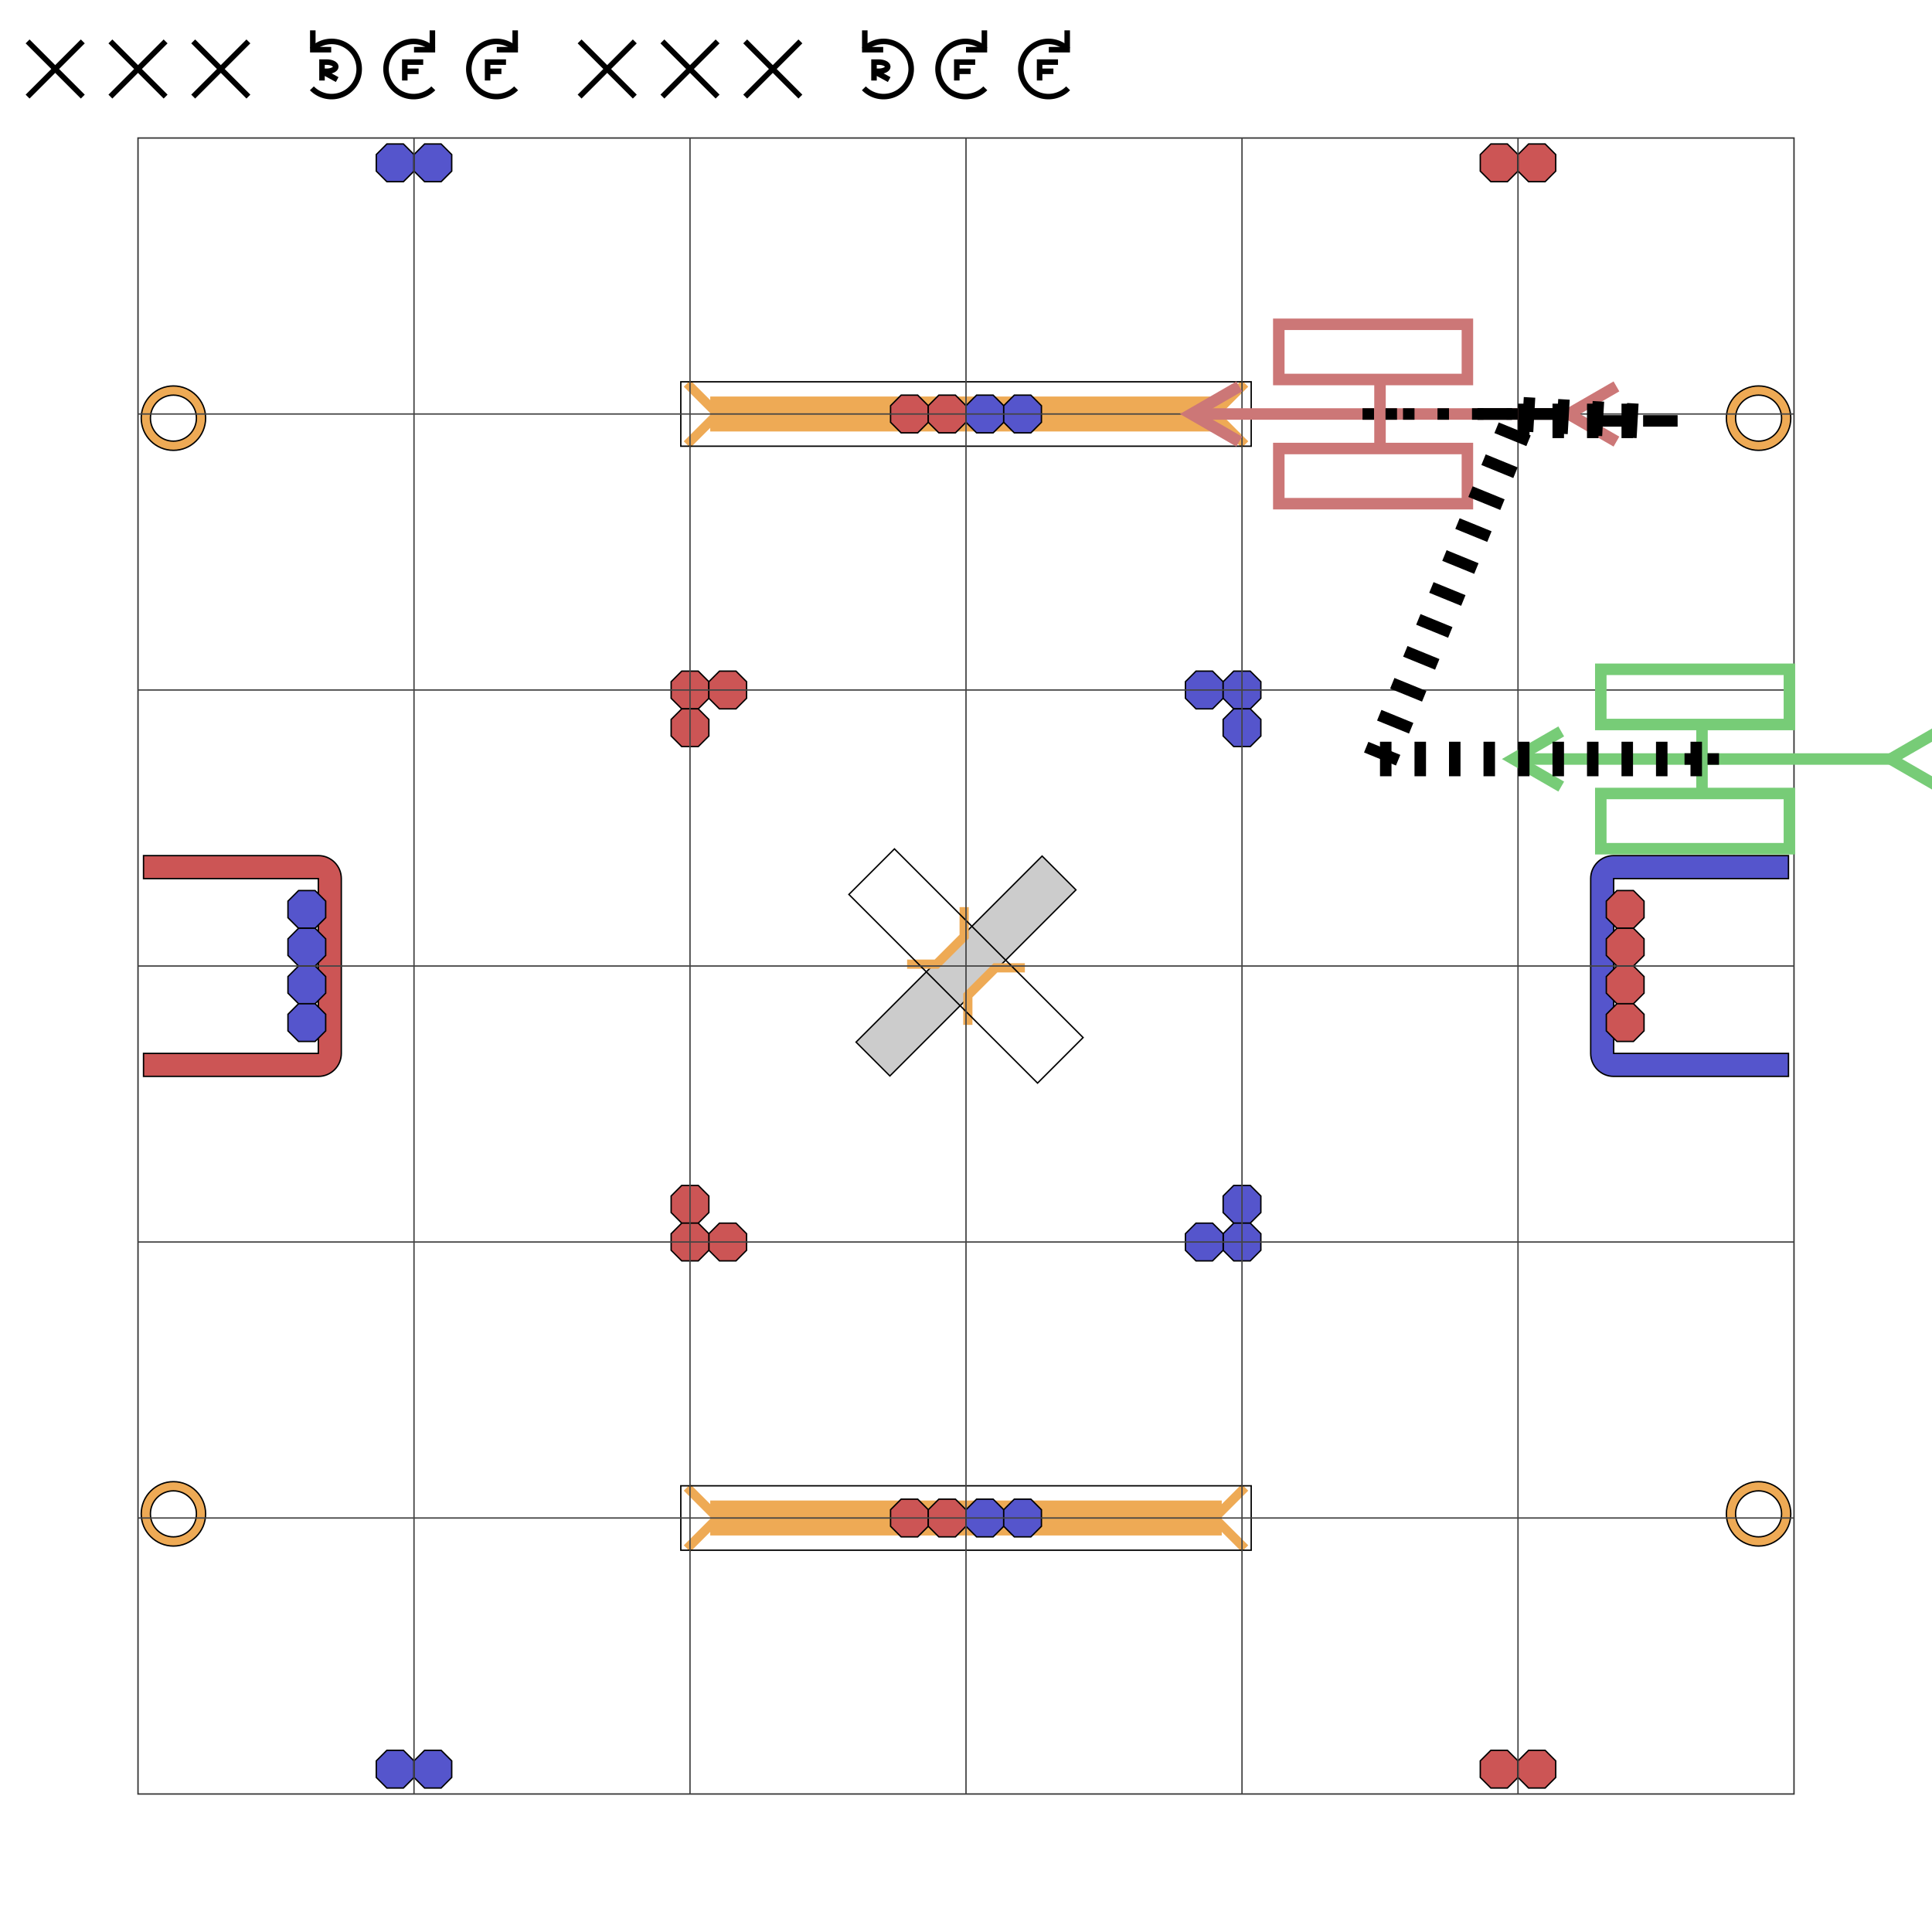
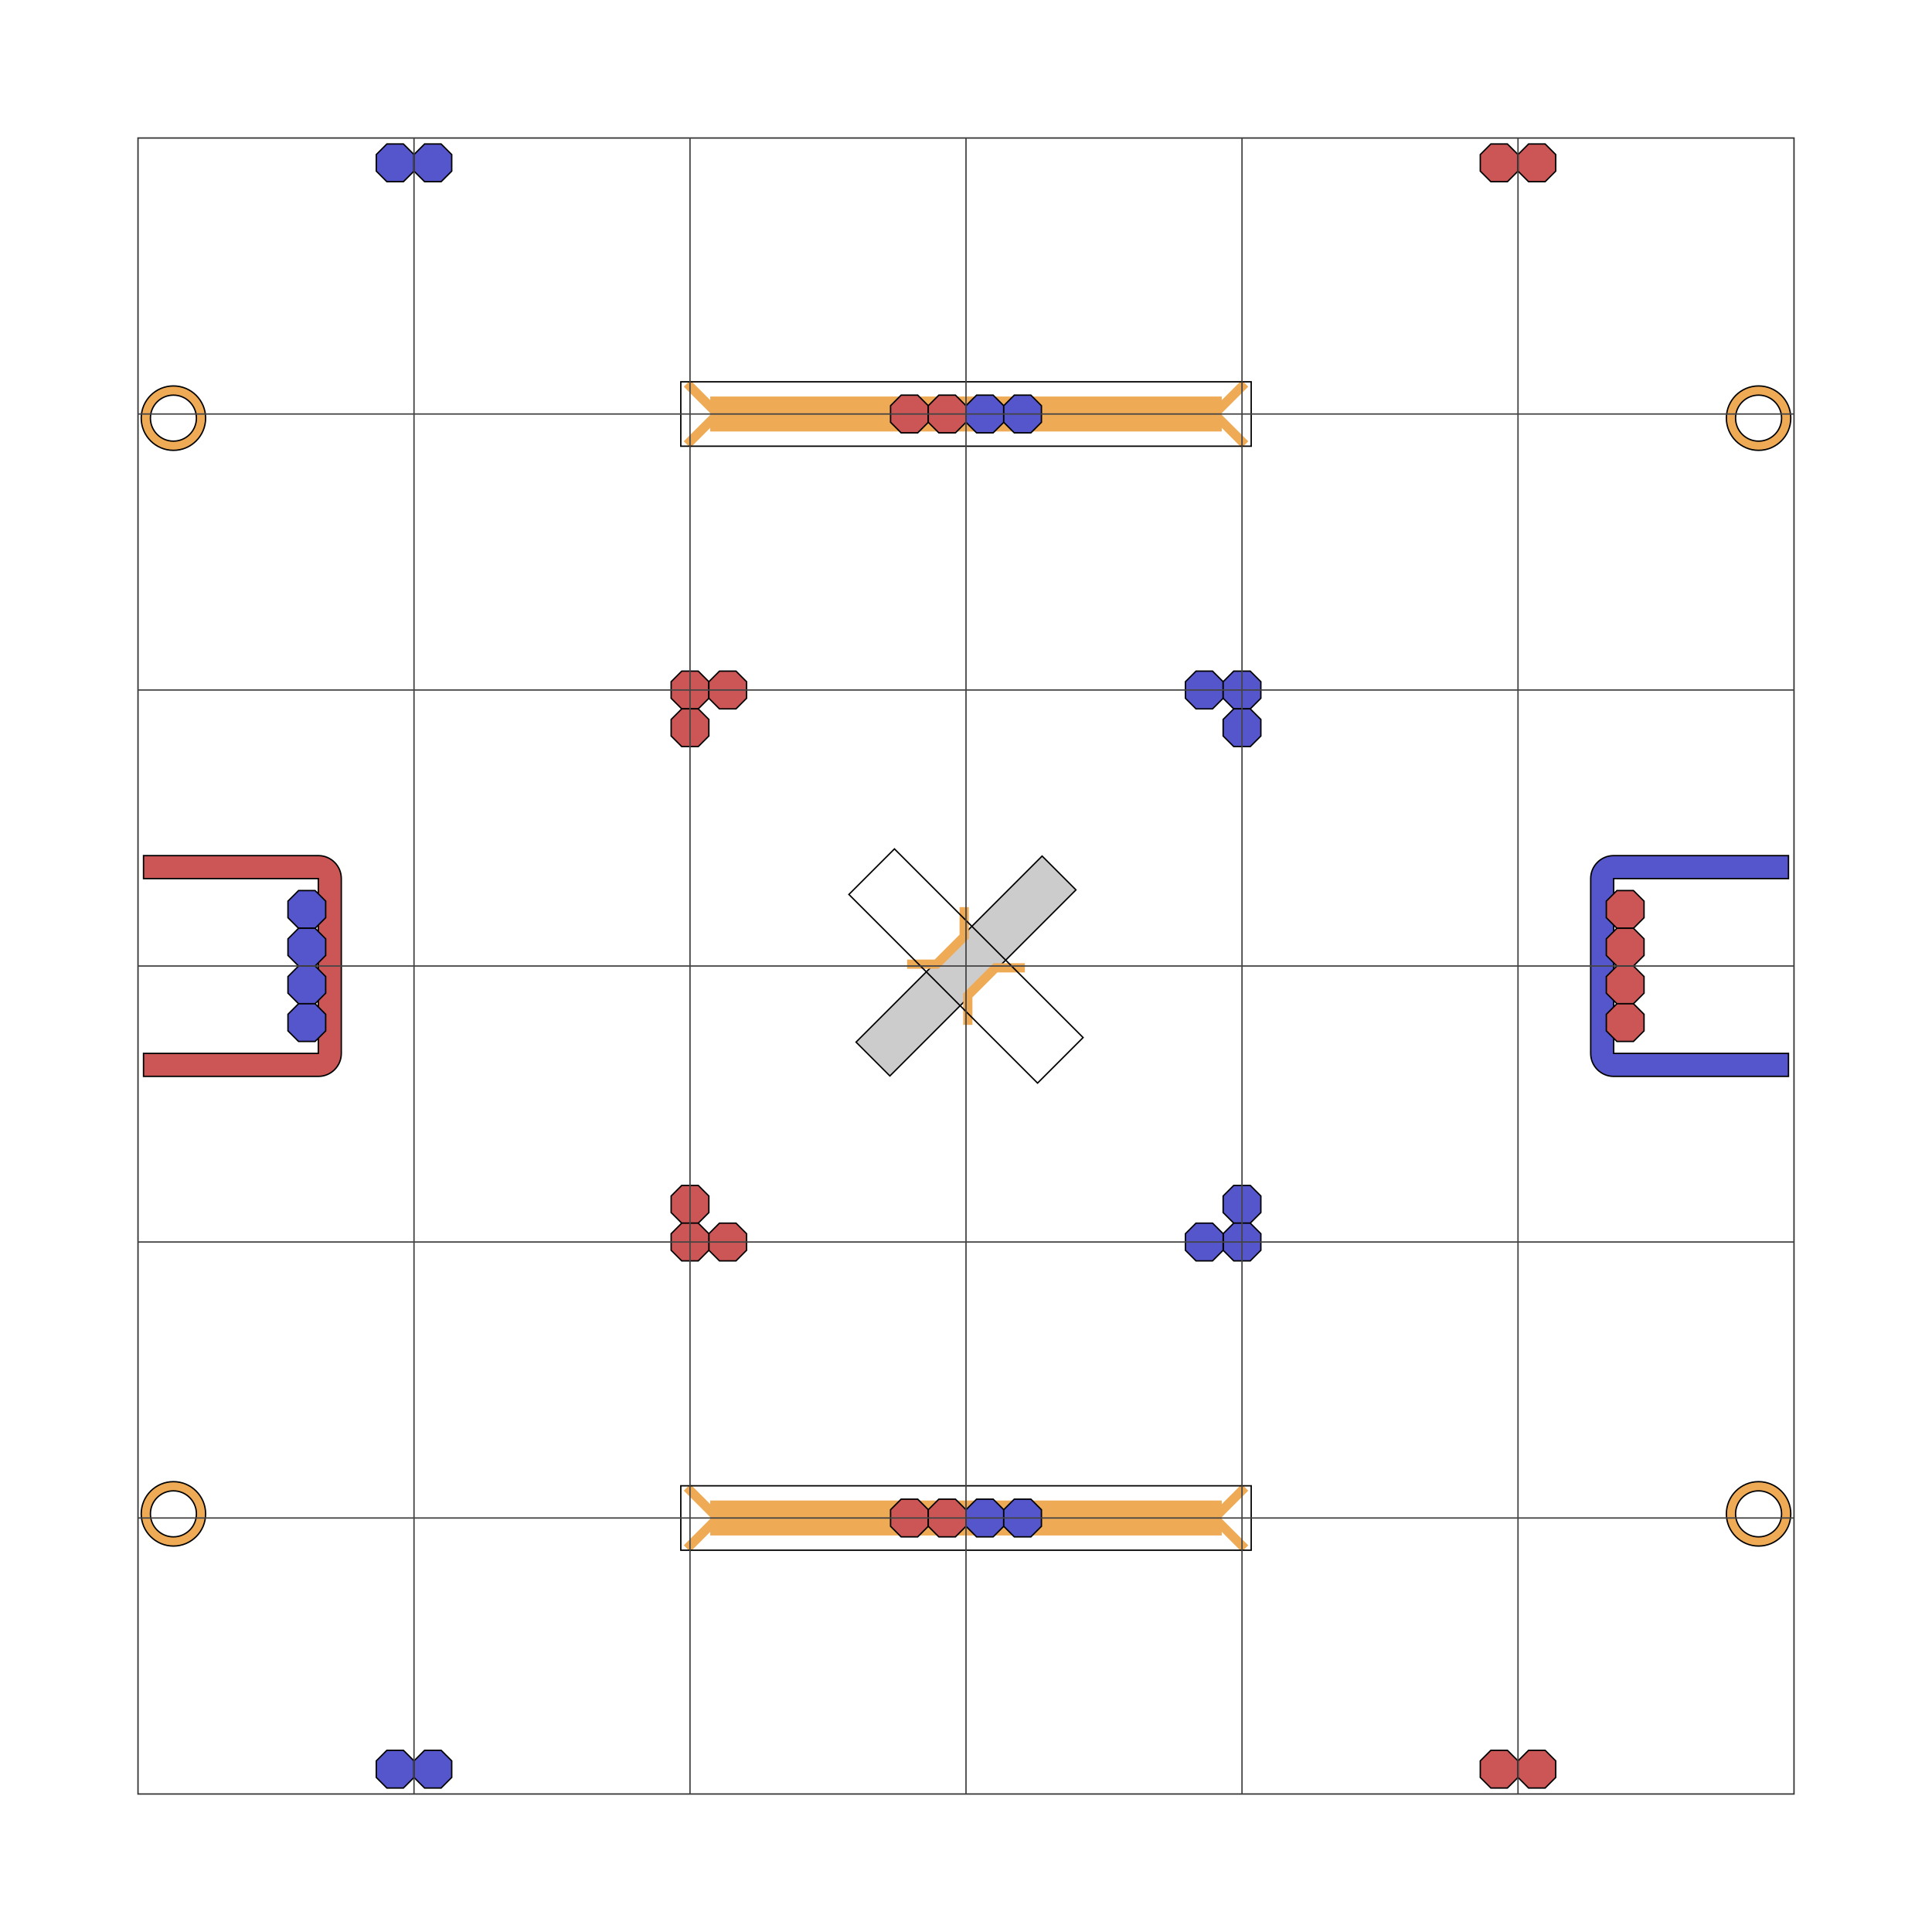
<svg xmlns="http://www.w3.org/2000/svg" version="1.1" width="600" height="600" viewBox="-2100 -2100 4200 4200">
  <g transform="scale(1, -1)">
    <rect x="-2100" y="-2100" width="4200" height="4200" fill="#ffffff" />
    <rect x="-1800" y="-1800" width="3600" height="3600" fill="none" stroke="#333333" stroke-width="3" />
    <path d="M -1788 240 l 380 0 a 50 50 0 0 0 50 -50 l 0 -380 a 50 50 0 0 0 -50 -50 l -380 0  l 0 50 l 380 0 l 0 380 l -380 0 z" fill="#cc5555" stroke="#000000" stroke-width="3" />
    <path d="M 1788 240 l -380 0 a 50 50 0 0 1 -50 -50 l 0 -380 a 50 50 0 0 1 50 -50 l 380 0  l 0 50 l -380 0 l 0 380 l 380 0 z" fill="#5555cc" stroke="#000000" stroke-width="3" />
    <rect x="-550" y="1200" width="20" height="94" transform="rotate(45, -540, 1200)" fill="#eeaa55" />
    <rect x="-550" y="1200" width="20" height="94" transform="rotate(135, -540, 1200)" fill="#eeaa55" />
    <rect x="530" y="1200" width="20" height="94" transform="rotate(-45, 540, 1200)" fill="#eeaa55" />
    <rect x="530" y="1200" width="20" height="94" transform="rotate(-135, 540, 1200)" fill="#eeaa55" />
    <rect x="-550" y="-1200" width="20" height="94" transform="rotate(45, -540, -1200)" fill="#eeaa55" />
    <rect x="-550" y="-1200" width="20" height="94" transform="rotate(135, -540, -1200)" fill="#eeaa55" />
    <rect x="530" y="-1200" width="20" height="94" transform="rotate(-45, 540, -1200)" fill="#eeaa55" />
    <rect x="530" y="-1200" width="20" height="94" transform="rotate(-135, 540, -1200)" fill="#eeaa55" />
    <rect x="-556" y="1162" width="1112" height="76" fill="#eeaa55" />
    <rect x="-620" y="1130" width="1240" height="140" fill="none" stroke="#000000" stroke-width="3" />
    <rect x="-556" y="-1238" width="1112" height="76" fill="#eeaa55" />
    <rect x="-620" y="-1270" width="1240" height="140" fill="none" stroke="#000000" stroke-width="3" />
    <rect x="-286" y="-52" width="572" height="104" transform="rotate(45)" fill="#cccccc" stroke="#000000" stroke-width="3" />
    <polyline points="-128,4 -64,4 -4,64 -4,128" fill="none" stroke="#eeaa55" stroke-width="20" />
    <polyline points="128,-4 64,-4 4,-64 4,-128" fill="none" stroke="#eeaa55" stroke-width="20" />
    <rect x="-290" y="-70" width="580" height="140" transform="rotate(-45)" fill="none" stroke="#000000" stroke-width="3" />
    <path d="M 1118,1728 l 0 36 l 23 23 l 36 0 l 23 -23 l  0 -36 l -23 -23 l -36 0 l -23 23 z" fill="#cc5555" stroke="#000000" stroke-width="3" fill-rule="evenodd" />
    <path d="M 1200,1728 l 0 36 l 23 23 l 36 0 l 23 -23 l  0 -36 l -23 -23 l -36 0 l -23 23 z" fill="#cc5555" stroke="#000000" stroke-width="3" fill-rule="evenodd" />
    <path d="M -164,1182 l 0 36 l 23 23 l 36 0 l 23 -23 l  0 -36 l -23 -23 l -36 0 l -23 23 z" fill="#cc5555" stroke="#000000" stroke-width="3" fill-rule="evenodd" />
    <path d="M -82,1182 l 0 36 l 23 23 l 36 0 l 23 -23 l  0 -36 l -23 -23 l -36 0 l -23 23 z" fill="#cc5555" stroke="#000000" stroke-width="3" fill-rule="evenodd" />
    <path d="M -641,582 l 0 36 l 23 23 l 36 0 l 23 -23 l  0 -36 l -23 -23 l -36 0 l -23 23 z" fill="#cc5555" stroke="#000000" stroke-width="3" fill-rule="evenodd" />
    <path d="M -559,582 l 0 36 l 23 23 l 36 0 l 23 -23 l  0 -36 l -23 -23 l -36 0 l -23 23 z" fill="#cc5555" stroke="#000000" stroke-width="3" fill-rule="evenodd" />
    <path d="M -641,500 l 0 36 l 23 23 l 36 0 l 23 -23 l  0 -36 l -23 -23 l -36 0 l -23 23 z" fill="#cc5555" stroke="#000000" stroke-width="3" fill-rule="evenodd" />
    <path d="M 1392,105 l 0 36 l 23 23 l 36 0 l 23 -23 l  0 -36 l -23 -23 l -36 0 l -23 23 z" fill="#cc5555" stroke="#000000" stroke-width="3" fill-rule="evenodd" />
    <path d="M 1392,23 l 0 36 l 23 23 l 36 0 l 23 -23 l  0 -36 l -23 -23 l -36 0 l -23 23 z" fill="#cc5555" stroke="#000000" stroke-width="3" fill-rule="evenodd" />
    <path d="M 1392,-59 l 0 36 l 23 23 l 36 0 l 23 -23 l  0 -36 l -23 -23 l -36 0 l -23 23 z" fill="#cc5555" stroke="#000000" stroke-width="3" fill-rule="evenodd" />
    <path d="M 1392,-141 l 0 36 l 23 23 l 36 0 l 23 -23 l  0 -36 l -23 -23 l -36 0 l -23 23 z" fill="#cc5555" stroke="#000000" stroke-width="3" fill-rule="evenodd" />
    <path d="M -641,-536 l 0 36 l 23 23 l 36 0 l 23 -23 l  0 -36 l -23 -23 l -36 0 l -23 23 z" fill="#cc5555" stroke="#000000" stroke-width="3" fill-rule="evenodd" />
    <path d="M -559,-618 l 0 36 l 23 23 l 36 0 l 23 -23 l  0 -36 l -23 -23 l -36 0 l -23 23 z" fill="#cc5555" stroke="#000000" stroke-width="3" fill-rule="evenodd" />
    <path d="M -641,-618 l 0 36 l 23 23 l 36 0 l 23 -23 l  0 -36 l -23 -23 l -36 0 l -23 23 z" fill="#cc5555" stroke="#000000" stroke-width="3" fill-rule="evenodd" />
    <path d="M -164,-1218 l 0 36 l 23 23 l 36 0 l 23 -23 l  0 -36 l -23 -23 l -36 0 l -23 23 z" fill="#cc5555" stroke="#000000" stroke-width="3" fill-rule="evenodd" />
    <path d="M -82,-1218 l 0 36 l 23 23 l 36 0 l 23 -23 l  0 -36 l -23 -23 l -36 0 l -23 23 z" fill="#cc5555" stroke="#000000" stroke-width="3" fill-rule="evenodd" />
    <path d="M 1118,-1764 l 0 36 l 23 23 l 36 0 l 23 -23 l  0 -36 l -23 -23 l -36 0 l -23 23 z" fill="#cc5555" stroke="#000000" stroke-width="3" fill-rule="evenodd" />
    <path d="M 1200,-1764 l 0 36 l 23 23 l 36 0 l 23 -23 l  0 -36 l -23 -23 l -36 0 l -23 23 z" fill="#cc5555" stroke="#000000" stroke-width="3" fill-rule="evenodd" />
    <path d="M -1282,1728 l 0 36 l 23 23 l 36 0 l 23 -23 l  0 -36 l -23 -23 l -36 0 l -23 23 z" fill="#5555cc" stroke="#000000" stroke-width="3" fill-rule="evenodd" />
    <path d="M -1200,1728 l 0 36 l 23 23 l 36 0 l 23 -23 l  0 -36 l -23 -23 l -36 0 l -23 23 z" fill="#5555cc" stroke="#000000" stroke-width="3" fill-rule="evenodd" />
    <path d="M 0,1182 l 0 36 l 23 23 l 36 0 l 23 -23 l  0 -36 l -23 -23 l -36 0 l -23 23 z" fill="#5555cc" stroke="#000000" stroke-width="3" fill-rule="evenodd" />
    <path d="M 82,1182 l 0 36 l 23 23 l 36 0 l 23 -23 l  0 -36 l -23 -23 l -36 0 l -23 23 z" fill="#5555cc" stroke="#000000" stroke-width="3" fill-rule="evenodd" />
    <path d="M 477,582 l 0 36 l 23 23 l 36 0 l 23 -23 l  0 -36 l -23 -23 l -36 0 l -23 23 z" fill="#5555cc" stroke="#000000" stroke-width="3" fill-rule="evenodd" />
    <path d="M 559,582 l 0 36 l 23 23 l 36 0 l 23 -23 l  0 -36 l -23 -23 l -36 0 l -23 23 z" fill="#5555cc" stroke="#000000" stroke-width="3" fill-rule="evenodd" />
    <path d="M 559,500 l 0 36 l 23 23 l 36 0 l 23 -23 l  0 -36 l -23 -23 l -36 0 l -23 23 z" fill="#5555cc" stroke="#000000" stroke-width="3" fill-rule="evenodd" />
    <path d="M -1474,105 l 0 36 l 23 23 l 36 0 l 23 -23 l  0 -36 l -23 -23 l -36 0 l -23 23 z" fill="#5555cc" stroke="#000000" stroke-width="3" fill-rule="evenodd" />
    <path d="M -1474,23 l 0 36 l 23 23 l 36 0 l 23 -23 l  0 -36 l -23 -23 l -36 0 l -23 23 z" fill="#5555cc" stroke="#000000" stroke-width="3" fill-rule="evenodd" />
    <path d="M -1474,-59 l 0 36 l 23 23 l 36 0 l 23 -23 l  0 -36 l -23 -23 l -36 0 l -23 23 z" fill="#5555cc" stroke="#000000" stroke-width="3" fill-rule="evenodd" />
    <path d="M -1474,-141 l 0 36 l 23 23 l 36 0 l 23 -23 l  0 -36 l -23 -23 l -36 0 l -23 23 z" fill="#5555cc" stroke="#000000" stroke-width="3" fill-rule="evenodd" />
    <path d="M 559,-536 l 0 36 l 23 23 l 36 0 l 23 -23 l  0 -36 l -23 -23 l -36 0 l -23 23 z" fill="#5555cc" stroke="#000000" stroke-width="3" fill-rule="evenodd" />
    <path d="M 559,-618 l 0 36 l 23 23 l 36 0 l 23 -23 l  0 -36 l -23 -23 l -36 0 l -23 23 z" fill="#5555cc" stroke="#000000" stroke-width="3" fill-rule="evenodd" />
    <path d="M 477,-618 l 0 36 l 23 23 l 36 0 l 23 -23 l  0 -36 l -23 -23 l -36 0 l -23 23 z" fill="#5555cc" stroke="#000000" stroke-width="3" fill-rule="evenodd" />
    <path d="M 0,-1218 l 0 36 l 23 23 l 36 0 l 23 -23 l  0 -36 l -23 -23 l -36 0 l -23 23 z" fill="#5555cc" stroke="#000000" stroke-width="3" fill-rule="evenodd" />
    <path d="M 82,-1218 l 0 36 l 23 23 l 36 0 l 23 -23 l  0 -36 l -23 -23 l -36 0 l -23 23 z" fill="#5555cc" stroke="#000000" stroke-width="3" fill-rule="evenodd" />
    <path d="M -1282,-1764 l 0 36 l 23 23 l 36 0 l 23 -23 l  0 -36 l -23 -23 l -36 0 l -23 23 z" fill="#5555cc" stroke="#000000" stroke-width="3" fill-rule="evenodd" />
    <path d="M -1200,-1764 l 0 36 l 23 23 l 36 0 l 23 -23 l  0 -36 l -23 -23 l -36 0 l -23 23 z" fill="#5555cc" stroke="#000000" stroke-width="3" fill-rule="evenodd" />
    <path d="M -1793,1191 a 70 70 0 0 0 140 0 a 70 70 0 0 0 -140 0 z m 20 0 a 50 50 0 0 0 100 0 a 50 50 0 0 0 -100 0 z" fill="#eeaa55" stroke="#000000" stroke-width="3" fill-rule="evenodd" />
    <path d="M 1653,1191 a 70 70 0 0 0 140 0 a 70 70 0 0 0 -140 0 z m 20 0 a 50 50 0 0 0 100 0 a 50 50 0 0 0 -100 0 z" fill="#eeaa55" stroke="#000000" stroke-width="3" fill-rule="evenodd" />
    <path d="M -1793,-1191 a 70 70 0 0 0 140 0 a 70 70 0 0 0 -140 0 z m 20 0 a 50 50 0 0 0 100 0 a 50 50 0 0 0 -100 0 z" fill="#eeaa55" stroke="#000000" stroke-width="3" fill-rule="evenodd" />
    <path d="M 1653,-1191 a 70 70 0 0 0 140 0 a 70 70 0 0 0 -140 0 z m 20 0 a 50 50 0 0 0 100 0 a 50 50 0 0 0 -100 0 z" fill="#eeaa55" stroke="#000000" stroke-width="3" fill-rule="evenodd" />
    <line x1="-1800" y1="-1200" x2="1800" y2="-1200" stroke="#444444" stroke-width="3" />
    <line x1="-1800" y1="-600" x2="1800" y2="-600" stroke="#444444" stroke-width="3" />
    <line x1="-1800" y1="0" x2="1800" y2="0" stroke="#444444" stroke-width="3" />
    <line x1="-1800" y1="600" x2="1800" y2="600" stroke="#444444" stroke-width="3" />
    <line x1="-1800" y1="1200" x2="1800" y2="1200" stroke="#444444" stroke-width="3" />
    <line x1="-1200" y1="-1800" x2="-1200" y2="1800" stroke="#444444" stroke-width="3" />
    <line x1="-600" y1="-1800" x2="-600" y2="1800" stroke="#444444" stroke-width="3" />
    <line x1="0" y1="-1800" x2="0" y2="1800" stroke="#444444" stroke-width="3" />
    <line x1="600" y1="-1800" x2="600" y2="1800" stroke="#444444" stroke-width="3" />
    <line x1="1200" y1="-1800" x2="1200" y2="1800" stroke="#444444" stroke-width="3" />
-     <g transform="translate(1600.0 450.0)  rotate(-270)">
-       <rect x="-195" y="-190" width="120" height="410" fill="none" stroke="#77cc77" stroke-width="25" />
-       <rect x="75" y="-190" width="120" height="410" fill="none" stroke="#77cc77" stroke-width="25" />
-       <line x1="-75" y1="0" x2="75" y2="0" stroke="#77cc77" stroke-width="25" />
-       <line x1="0" y1="-410" x2="0" y2="410" stroke="#77cc77" stroke-width="25" />
-       <polyline points="-60,306 0,410 60,306" fill="none" stroke="#77cc77" stroke-width="25" />
-       <polyline points="-60,-514 0,-410 60,-514" fill="none" stroke="#77cc77" stroke-width="25" />
-     </g>
-     <g transform="translate(900 1200)  rotate(-270)">
-       <rect x="-195" y="-190" width="120" height="410" fill="none" stroke="#cc7777" stroke-width="25" />
-       <rect x="75" y="-190" width="120" height="410" fill="none" stroke="#cc7777" stroke-width="25" />
-       <line x1="-75" y1="0" x2="75" y2="0" stroke="#cc7777" stroke-width="25" />
-       <line x1="0" y1="-410" x2="0" y2="410" stroke="#cc7777" stroke-width="25" />
-       <polyline points="-60,306 0,410 60,306" fill="none" stroke="#cc7777" stroke-width="25" />
-       <polyline points="-60,-514 0,-410 60,-514" fill="none" stroke="#cc7777" stroke-width="25" />
-     </g>
-     <line x1="1562.0" y1="450.0" x2="1637.0" y2="450.0" stroke="#000000" stroke-width="25" stroke-dasharray="25,25">
-       <animateTransform attributeName="transform" type="rotate" to="360 1600.0 450.0" dur="2000ms" repeatCount="indefinite" from="0 1600.0 450.0" />
-     </line>
-     <polyline points="1600.0,450.0 900,450" fill="none" stroke="#000000" stroke-width="75" stroke-dasharray="25,50" stroke-linejoin="round" stroke-dashoffset="0">
-       <animate attributeName="stroke-dashoffset" values="75;0" dur="1000ms" repeatCount="indefinite" />
-     </polyline>
-     <polyline points="900,450 1200,1185" fill="none" stroke="#000000" stroke-width="75" stroke-dasharray="25,50" stroke-linejoin="round" stroke-dashoffset="0">
-       <animate attributeName="stroke-dashoffset" values="75;0" dur="1000ms" repeatCount="indefinite" />
-     </polyline>
-     <polyline points="1200,1185 1460,1185" fill="none" stroke="#000000" stroke-width="75" stroke-dasharray="25,50" stroke-linejoin="round" stroke-dashoffset="0">
-       <animate attributeName="stroke-dashoffset" values="75;0" dur="1000ms" repeatCount="indefinite" />
-     </polyline>
-     <line x1="1372" y1="1185" x2="1547" y2="1185" stroke="#000000" stroke-width="25" stroke-dasharray="75,25">
-       <animateTransform attributeName="transform" type="rotate" to="360 1460 1185" dur="2000ms" repeatCount="indefinite" from="0 1460 1185" />
-     </line>
-     <polyline points="1460,1185 1200,1200" fill="none" stroke="#000000" stroke-width="75" stroke-dasharray="25,50" stroke-linejoin="round" stroke-dashoffset="0">
-       <animate attributeName="stroke-dashoffset" values="75;0" dur="1000ms" repeatCount="indefinite" />
-     </polyline>
-     <line x1="1112" y1="1200" x2="1287" y2="1200" stroke="#000000" stroke-width="25" stroke-dasharray="75,25">
-       <animateTransform attributeName="transform" type="rotate" to="360 1200 1200" dur="2000ms" repeatCount="indefinite" from="0 1200 1200" />
-     </line>
-     <line x1="1112" y1="1200" x2="1287" y2="1200" stroke="#000000" stroke-width="25" stroke-dasharray="75,25">
-       <animateTransform attributeName="transform" type="rotate" to="360 1200 1200" dur="2000ms" repeatCount="indefinite" from="0 1200 1200" />
-     </line>
-     <polyline points="1200,1200 900,1200" fill="none" stroke="#000000" stroke-width="25" stroke-dasharray="25,50" stroke-linejoin="round" stroke-dashoffset="0">
-       <animate attributeName="stroke-dashoffset" values="75;0" dur="1000ms" repeatCount="indefinite" />
-     </polyline>
-     <line x1="862" y1="1200" x2="937" y2="1200" stroke="#000000" stroke-width="25" stroke-dasharray="25,25">
-       <animateTransform attributeName="transform" type="rotate" to="360 900 1200" dur="2000ms" repeatCount="indefinite" from="0 900 1200" />
-     </line>
-     <line x1="-2040" y1="1890" x2="-1920" y2="2010" stroke="#000000" stroke-width="12" />
-     <line x1="-2040" y1="2010" x2="-1920" y2="1890" stroke="#000000" stroke-width="12" />
-     <line x1="-1860" y1="1890" x2="-1740" y2="2010" stroke="#000000" stroke-width="12" />
-     <line x1="-1860" y1="2010" x2="-1740" y2="1890" stroke="#000000" stroke-width="12" />
-     <line x1="-1680" y1="1890" x2="-1560" y2="2010" stroke="#000000" stroke-width="12" />
-     <line x1="-1680" y1="2010" x2="-1560" y2="1890" stroke="#000000" stroke-width="12" />
-     <path d="M -1422,1908 a 60 60 0 1 1 0 84" fill="none" stroke="#000000" stroke-width="12" />
-     <path d="M -1380 1992 l -40 0 l 0 42" fill="none" stroke="#000000" stroke-width="12" />
-     <path d="M -1400 1925 l 0 40 l 10 0 a 20 10 0 0 0 0 -20 l -10 0 l 33 -18" fill="none" stroke="#000000" stroke-width="12" />
-     <path d="M -1158,1908 a 60 60 0 1 0 0 84" fill="none" stroke="#000000" stroke-width="12" />
-     <path d="M -1200 1992 l 40 0 l 0 42" fill="none" stroke="#000000" stroke-width="12" />
-     <path d="M -1180,1965 l -40 0 l 0 -40 m 0 20 l 30 0" fill="none" stroke="#000000" stroke-width="12" />
-     <path d="M -978,1908 a 60 60 0 1 0 0 84" fill="none" stroke="#000000" stroke-width="12" />
-     <path d="M -1020 1992 l 40 0 l 0 42" fill="none" stroke="#000000" stroke-width="12" />
-     <path d="M -1000,1965 l -40 0 l 0 -40 m 0 20 l 30 0" fill="none" stroke="#000000" stroke-width="12" />
-     <line x1="-840" y1="1890" x2="-720" y2="2010" stroke="#000000" stroke-width="12" />
-     <line x1="-840" y1="2010" x2="-720" y2="1890" stroke="#000000" stroke-width="12" />
-     <line x1="-660" y1="1890" x2="-540" y2="2010" stroke="#000000" stroke-width="12" />
-     <line x1="-660" y1="2010" x2="-540" y2="1890" stroke="#000000" stroke-width="12" />
-     <line x1="-480" y1="1890" x2="-360" y2="2010" stroke="#000000" stroke-width="12" />
-     <line x1="-480" y1="2010" x2="-360" y2="1890" stroke="#000000" stroke-width="12" />
-     <path d="M -222,1908 a 60 60 0 1 1 0 84" fill="none" stroke="#000000" stroke-width="12" />
-     <path d="M -180 1992 l -40 0 l 0 42" fill="none" stroke="#000000" stroke-width="12" />
-     <path d="M -200 1925 l 0 40 l 10 0 a 20 10 0 0 0 0 -20 l -10 0 l 33 -18" fill="none" stroke="#000000" stroke-width="12" />
-     <path d="M 42,1908 a 60 60 0 1 0 0 84" fill="none" stroke="#000000" stroke-width="12" />
-     <path d="M 0 1992 l 40 0 l 0 42" fill="none" stroke="#000000" stroke-width="12" />
-     <path d="M 20,1965 l -40 0 l 0 -40 m 0 20 l 30 0" fill="none" stroke="#000000" stroke-width="12" />
-     <path d="M 222,1908 a 60 60 0 1 0 0 84" fill="none" stroke="#000000" stroke-width="12" />
-     <path d="M 180 1992 l 40 0 l 0 42" fill="none" stroke="#000000" stroke-width="12" />
-     <path d="M 200,1965 l -40 0 l 0 -40 m 0 20 l 30 0" fill="none" stroke="#000000" stroke-width="12" />
  </g>
</svg>
